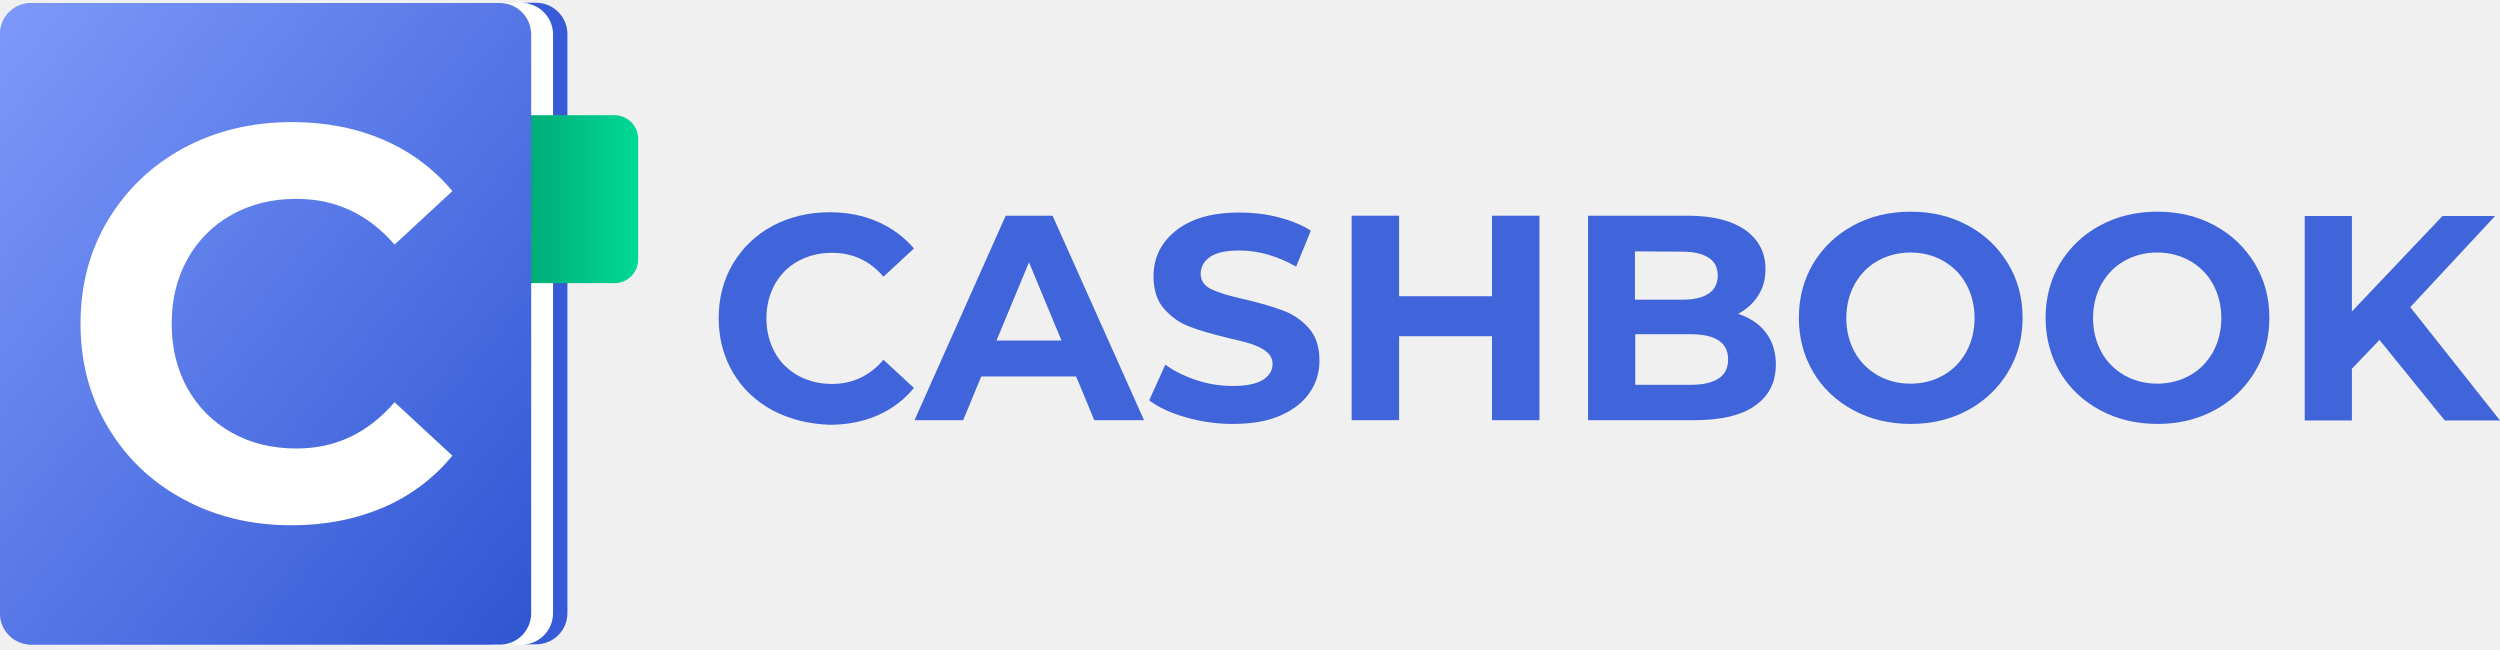
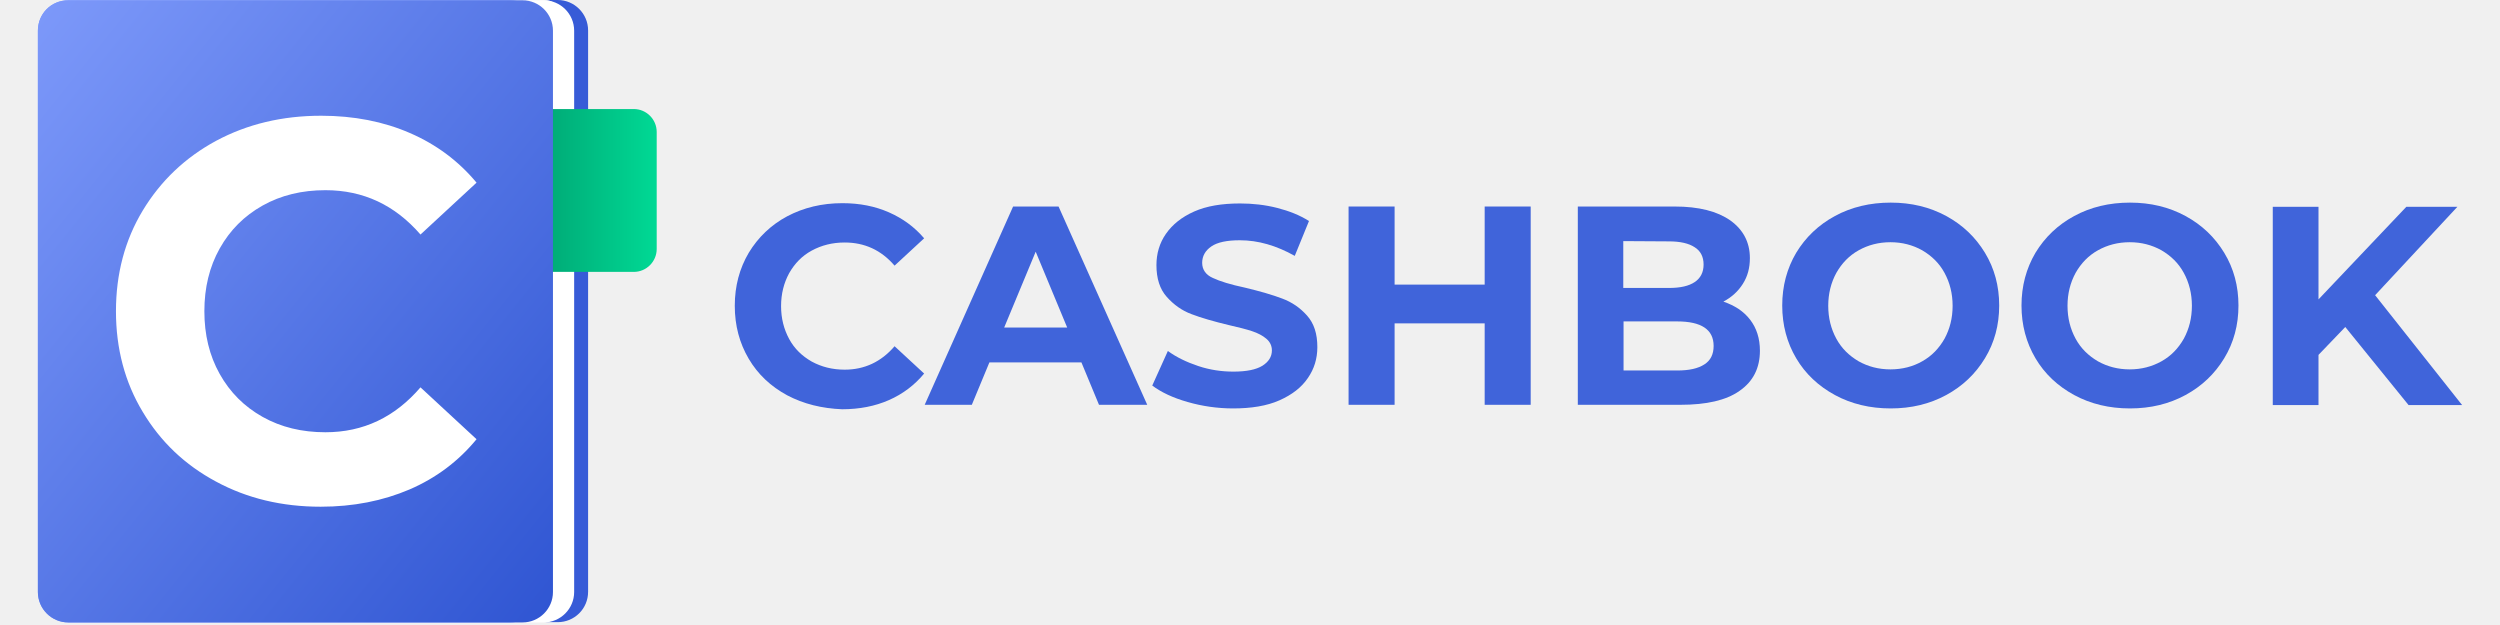
- <svg xmlns="http://www.w3.org/2000/svg" width="150" height="39" viewBox="0 0 512 132" fill="none">
+ <svg xmlns="http://www.w3.org/2000/svg" width="100" height="25" viewBox="0 0 512 132" fill="none">
  <path d="M109.786 131.401H106.959C109.02 131.401 110.669 129.752 110.669 127.691V3.711C110.669 1.649 109.02 0 106.959 0H109.786C113.32 0 116.206 2.886 116.206 6.42V124.981C116.206 128.574 113.32 131.401 109.786 131.401Z" fill="#375BD7" />
  <path d="M6.42 0.059H106.841C110.375 0.059 113.261 2.945 113.261 6.479V125.04C113.261 128.574 110.375 131.46 106.841 131.46H6.42C2.886 131.46 0 128.574 0 125.04V6.479C0 2.886 2.827 0.059 6.42 0.059Z" fill="white" />
  <path d="M6.42 0.059H99.773C103.307 0.059 106.193 2.945 106.193 6.479V125.04C106.193 128.574 103.307 131.46 99.773 131.46H6.42C2.886 131.46 0 128.574 0 125.04V6.479C0 2.886 2.827 0.059 6.42 0.059Z" fill="#7898FF" />
  <path d="M105.722 23.029H125.865C128.515 23.029 130.695 25.208 130.695 27.859V52.596C130.695 55.246 128.515 57.425 125.865 57.425H105.722V23.029Z" fill="url(#paint0_linear_17_430)" />
  <path d="M6.42 0.059H102.365C105.899 0.059 108.785 2.945 108.785 6.479V125.04C108.785 128.574 105.899 131.46 102.365 131.46H6.42C2.886 131.46 0 128.574 0 125.04V6.479C0 2.886 2.827 0.059 6.42 0.059Z" fill="url(#paint1_linear_17_430)" />
  <path d="M37.636 101.717C31.039 98.183 25.915 93.294 22.146 86.992C18.376 80.749 16.491 73.622 16.491 65.73C16.491 57.838 18.376 50.711 22.146 44.468C25.915 38.225 31.098 33.277 37.636 29.743C44.232 26.21 51.595 24.443 59.84 24.443C66.731 24.443 73.034 25.68 78.57 28.094C84.165 30.509 88.877 34.043 92.647 38.578L80.808 49.533C75.389 43.29 68.734 40.168 60.724 40.168C55.776 40.168 51.359 41.228 47.472 43.408C43.584 45.587 40.581 48.591 38.401 52.478C36.222 56.365 35.162 60.783 35.162 65.73C35.162 70.677 36.222 75.095 38.401 78.982C40.581 82.869 43.584 85.873 47.472 88.052C51.359 90.232 55.776 91.292 60.724 91.292C68.734 91.292 75.389 88.111 80.808 81.809L92.647 92.764C88.818 97.417 84.106 100.951 78.511 103.366C72.857 105.781 66.614 107.018 59.723 107.018C51.536 107.018 44.173 105.251 37.636 101.717Z" fill="white" />
  <path d="M158.259 83.491C154.784 81.607 152.075 79.074 150.131 75.776C148.187 72.477 147.186 68.767 147.186 64.585C147.186 60.403 148.187 56.693 150.131 53.395C152.133 50.096 154.843 47.505 158.259 45.679C161.734 43.853 165.562 42.911 169.921 42.911C173.572 42.911 176.812 43.559 179.757 44.854C182.702 46.15 185.175 47.976 187.178 50.332L180.935 56.104C178.107 52.806 174.574 51.215 170.392 51.215C167.8 51.215 165.503 51.804 163.442 52.923C161.38 54.042 159.849 55.633 158.671 57.694C157.552 59.755 156.963 62.053 156.963 64.644C156.963 67.236 157.552 69.532 158.671 71.594C159.79 73.655 161.38 75.187 163.442 76.365C165.503 77.484 167.8 78.073 170.392 78.073C174.574 78.073 178.107 76.424 180.935 73.125L187.178 78.897C185.175 81.312 182.702 83.197 179.757 84.493C176.812 85.788 173.513 86.436 169.862 86.436C165.562 86.26 161.734 85.317 158.259 83.491Z" fill="#4064DA" />
  <path d="M220.396 76.541H200.96L197.249 85.494H187.296L205.966 43.617H215.567L234.296 85.494H224.107L220.396 76.541ZM217.392 69.179L210.737 53.159L204.081 69.179H217.392Z" fill="#4064DA" />
  <path d="M242.836 84.905C239.715 84.022 237.241 82.844 235.356 81.43L238.654 74.127C240.421 75.422 242.601 76.483 245.074 77.307C247.548 78.132 250.022 78.485 252.496 78.485C255.264 78.485 257.266 78.073 258.621 77.248C259.917 76.424 260.623 75.364 260.623 74.009C260.623 73.008 260.211 72.183 259.445 71.535C258.68 70.887 257.679 70.357 256.442 69.945C255.205 69.533 253.556 69.12 251.494 68.649C248.314 67.884 245.663 67.118 243.661 66.352C241.599 65.587 239.891 64.35 238.419 62.7C236.946 61.051 236.24 58.813 236.24 55.986C236.24 53.571 236.888 51.333 238.242 49.39C239.597 47.446 241.54 45.856 244.191 44.678C246.841 43.5 250.081 42.97 253.909 42.97C256.559 42.97 259.21 43.264 261.743 43.912C264.275 44.56 266.513 45.443 268.457 46.68L265.453 54.042C261.566 51.863 257.737 50.744 253.85 50.744C251.141 50.744 249.138 51.157 247.843 52.04C246.547 52.923 245.899 54.101 245.899 55.515C245.899 56.928 246.665 58.048 248.137 58.696C249.61 59.402 251.907 60.109 254.969 60.757C258.15 61.523 260.8 62.288 262.803 63.054C264.864 63.82 266.572 64.998 268.045 66.647C269.517 68.296 270.224 70.475 270.224 73.302C270.224 75.717 269.576 77.896 268.221 79.84C266.867 81.842 264.864 83.374 262.214 84.552C259.563 85.73 256.265 86.26 252.437 86.26C249.138 86.26 245.899 85.789 242.836 84.905Z" fill="#4064DA" />
  <path d="M315.281 43.617V85.494H305.563V68.296H286.539V85.494H276.82V43.617H286.539V60.109H305.563V43.617H315.281V43.617Z" fill="#4064DA" />
  <path d="M361.633 67.53C362.988 69.297 363.695 71.476 363.695 74.068C363.695 77.719 362.281 80.546 359.395 82.549C356.568 84.552 352.386 85.494 346.909 85.494H325.234V43.617H345.672C350.796 43.617 354.683 44.619 357.452 46.562C360.161 48.506 361.575 51.156 361.575 54.514C361.575 56.575 361.103 58.342 360.102 59.932C359.101 61.522 357.746 62.759 355.979 63.702C358.394 64.526 360.279 65.763 361.633 67.53ZM334.835 50.921V60.816H344.494C346.909 60.816 348.676 60.403 349.913 59.579C351.15 58.754 351.797 57.517 351.797 55.868C351.797 54.219 351.15 52.982 349.913 52.217C348.676 51.392 346.85 50.98 344.494 50.98L334.835 50.921ZM351.974 76.954C353.27 76.129 353.918 74.833 353.918 73.066C353.918 69.591 351.326 67.883 346.202 67.883H334.894V78.249H346.202C348.735 78.249 350.62 77.837 351.974 76.954Z" fill="#4064DA" />
  <path d="M379.538 83.433C376.063 81.548 373.295 78.956 371.352 75.658C369.408 72.36 368.407 68.649 368.407 64.526C368.407 60.404 369.408 56.693 371.352 53.395C373.354 50.096 376.063 47.505 379.538 45.62C383.013 43.735 386.96 42.793 391.318 42.793C395.677 42.793 399.564 43.735 403.039 45.62C406.514 47.505 409.223 50.096 411.226 53.395C413.228 56.693 414.229 60.404 414.229 64.526C414.229 68.649 413.228 72.36 411.226 75.658C409.223 78.956 406.514 81.548 403.039 83.433C399.564 85.317 395.677 86.26 391.318 86.26C386.96 86.26 383.013 85.317 379.538 83.433ZM397.974 76.306C399.976 75.187 401.507 73.597 402.685 71.535C403.804 69.474 404.393 67.177 404.393 64.585C404.393 61.994 403.804 59.697 402.685 57.635C401.566 55.574 399.976 54.042 397.974 52.864C395.971 51.745 393.733 51.157 391.259 51.157C388.785 51.157 386.547 51.745 384.545 52.864C382.542 53.984 381.011 55.574 379.833 57.635C378.714 59.697 378.125 61.994 378.125 64.585C378.125 67.177 378.714 69.474 379.833 71.535C380.952 73.597 382.542 75.128 384.545 76.306C386.547 77.425 388.785 78.014 391.259 78.014C393.733 78.014 396.03 77.425 397.974 76.306Z" fill="#4064DA" />
  <path d="M430.073 83.433C426.598 81.548 423.83 78.956 421.886 75.658C419.942 72.36 418.941 68.649 418.941 64.526C418.941 60.404 419.942 56.693 421.886 53.395C423.889 50.096 426.598 47.505 430.073 45.62C433.548 43.735 437.494 42.793 441.852 42.793C446.211 42.793 450.098 43.735 453.573 45.62C457.048 47.505 459.757 50.096 461.76 53.395C463.763 56.693 464.764 60.404 464.764 64.526C464.764 68.649 463.763 72.36 461.76 75.658C459.757 78.956 457.048 81.548 453.573 83.433C450.098 85.317 446.211 86.26 441.852 86.26C437.494 86.26 433.548 85.317 430.073 83.433ZM448.508 76.306C450.51 75.187 452.042 73.597 453.22 71.535C454.339 69.474 454.928 67.177 454.928 64.585C454.928 61.994 454.339 59.697 453.22 57.635C452.101 55.574 450.51 54.042 448.508 52.864C446.505 51.745 444.267 51.157 441.794 51.157C439.32 51.157 437.082 51.745 435.079 52.864C433.077 53.984 431.545 55.574 430.367 57.635C429.248 59.697 428.659 61.994 428.659 64.585C428.659 67.177 429.248 69.474 430.367 71.535C431.486 73.597 433.077 75.128 435.079 76.306C437.082 77.425 439.32 78.014 441.794 78.014C444.267 78.014 446.505 77.425 448.508 76.306Z" fill="#4064DA" />
  <path d="M487.322 69.061L481.668 74.951V85.553H472.008V43.676H481.668V63.23L500.22 43.676H510.999L493.624 62.347L512 85.553H500.692L487.322 69.061Z" fill="#4064DA" />
  <defs>
    <linearGradient id="paint0_linear_17_430" x1="135.532" y1="40.249" x2="100.346" y2="40.249" gradientUnits="userSpaceOnUse">
      <stop stop-color="#00E39B" />
      <stop offset="1" stop-color="#009C6D" />
    </linearGradient>
    <linearGradient id="paint1_linear_17_430" x1="-0.666" y1="1.231" x2="129.272" y2="105.683" gradientUnits="userSpaceOnUse">
      <stop stop-color="#7D99FA" />
      <stop offset="1" stop-color="#2F55D2" />
    </linearGradient>
  </defs>
</svg>
